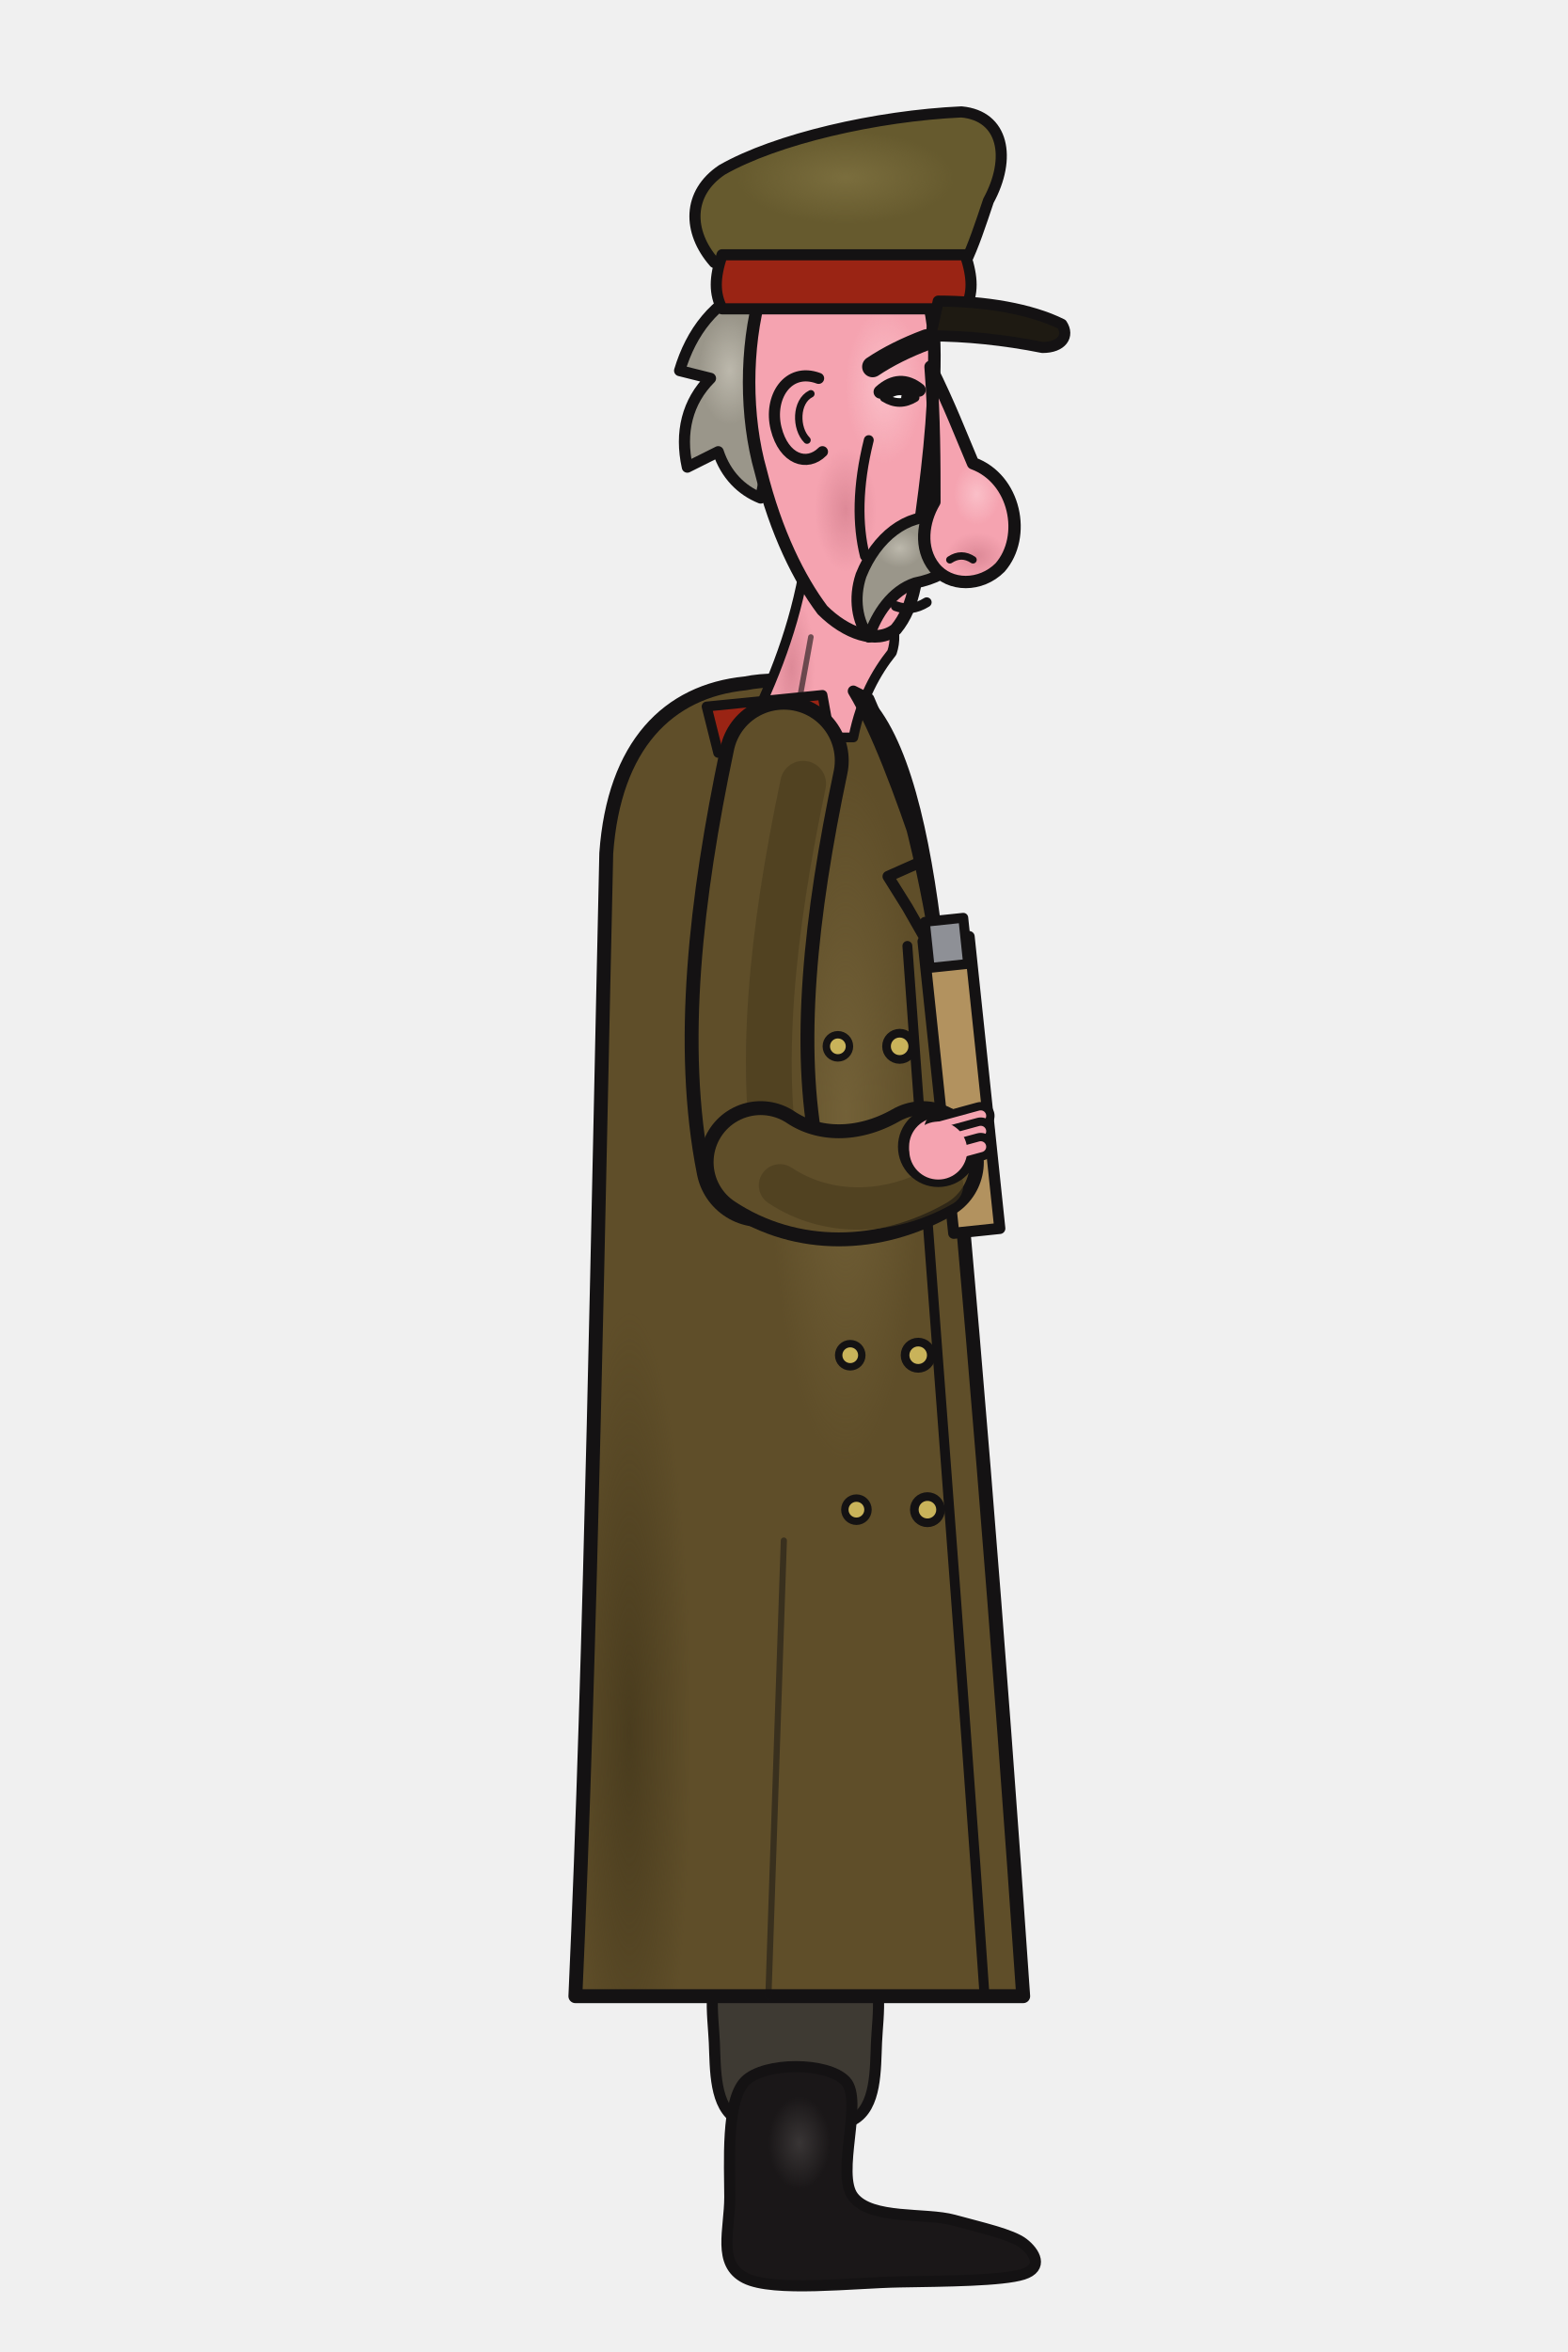
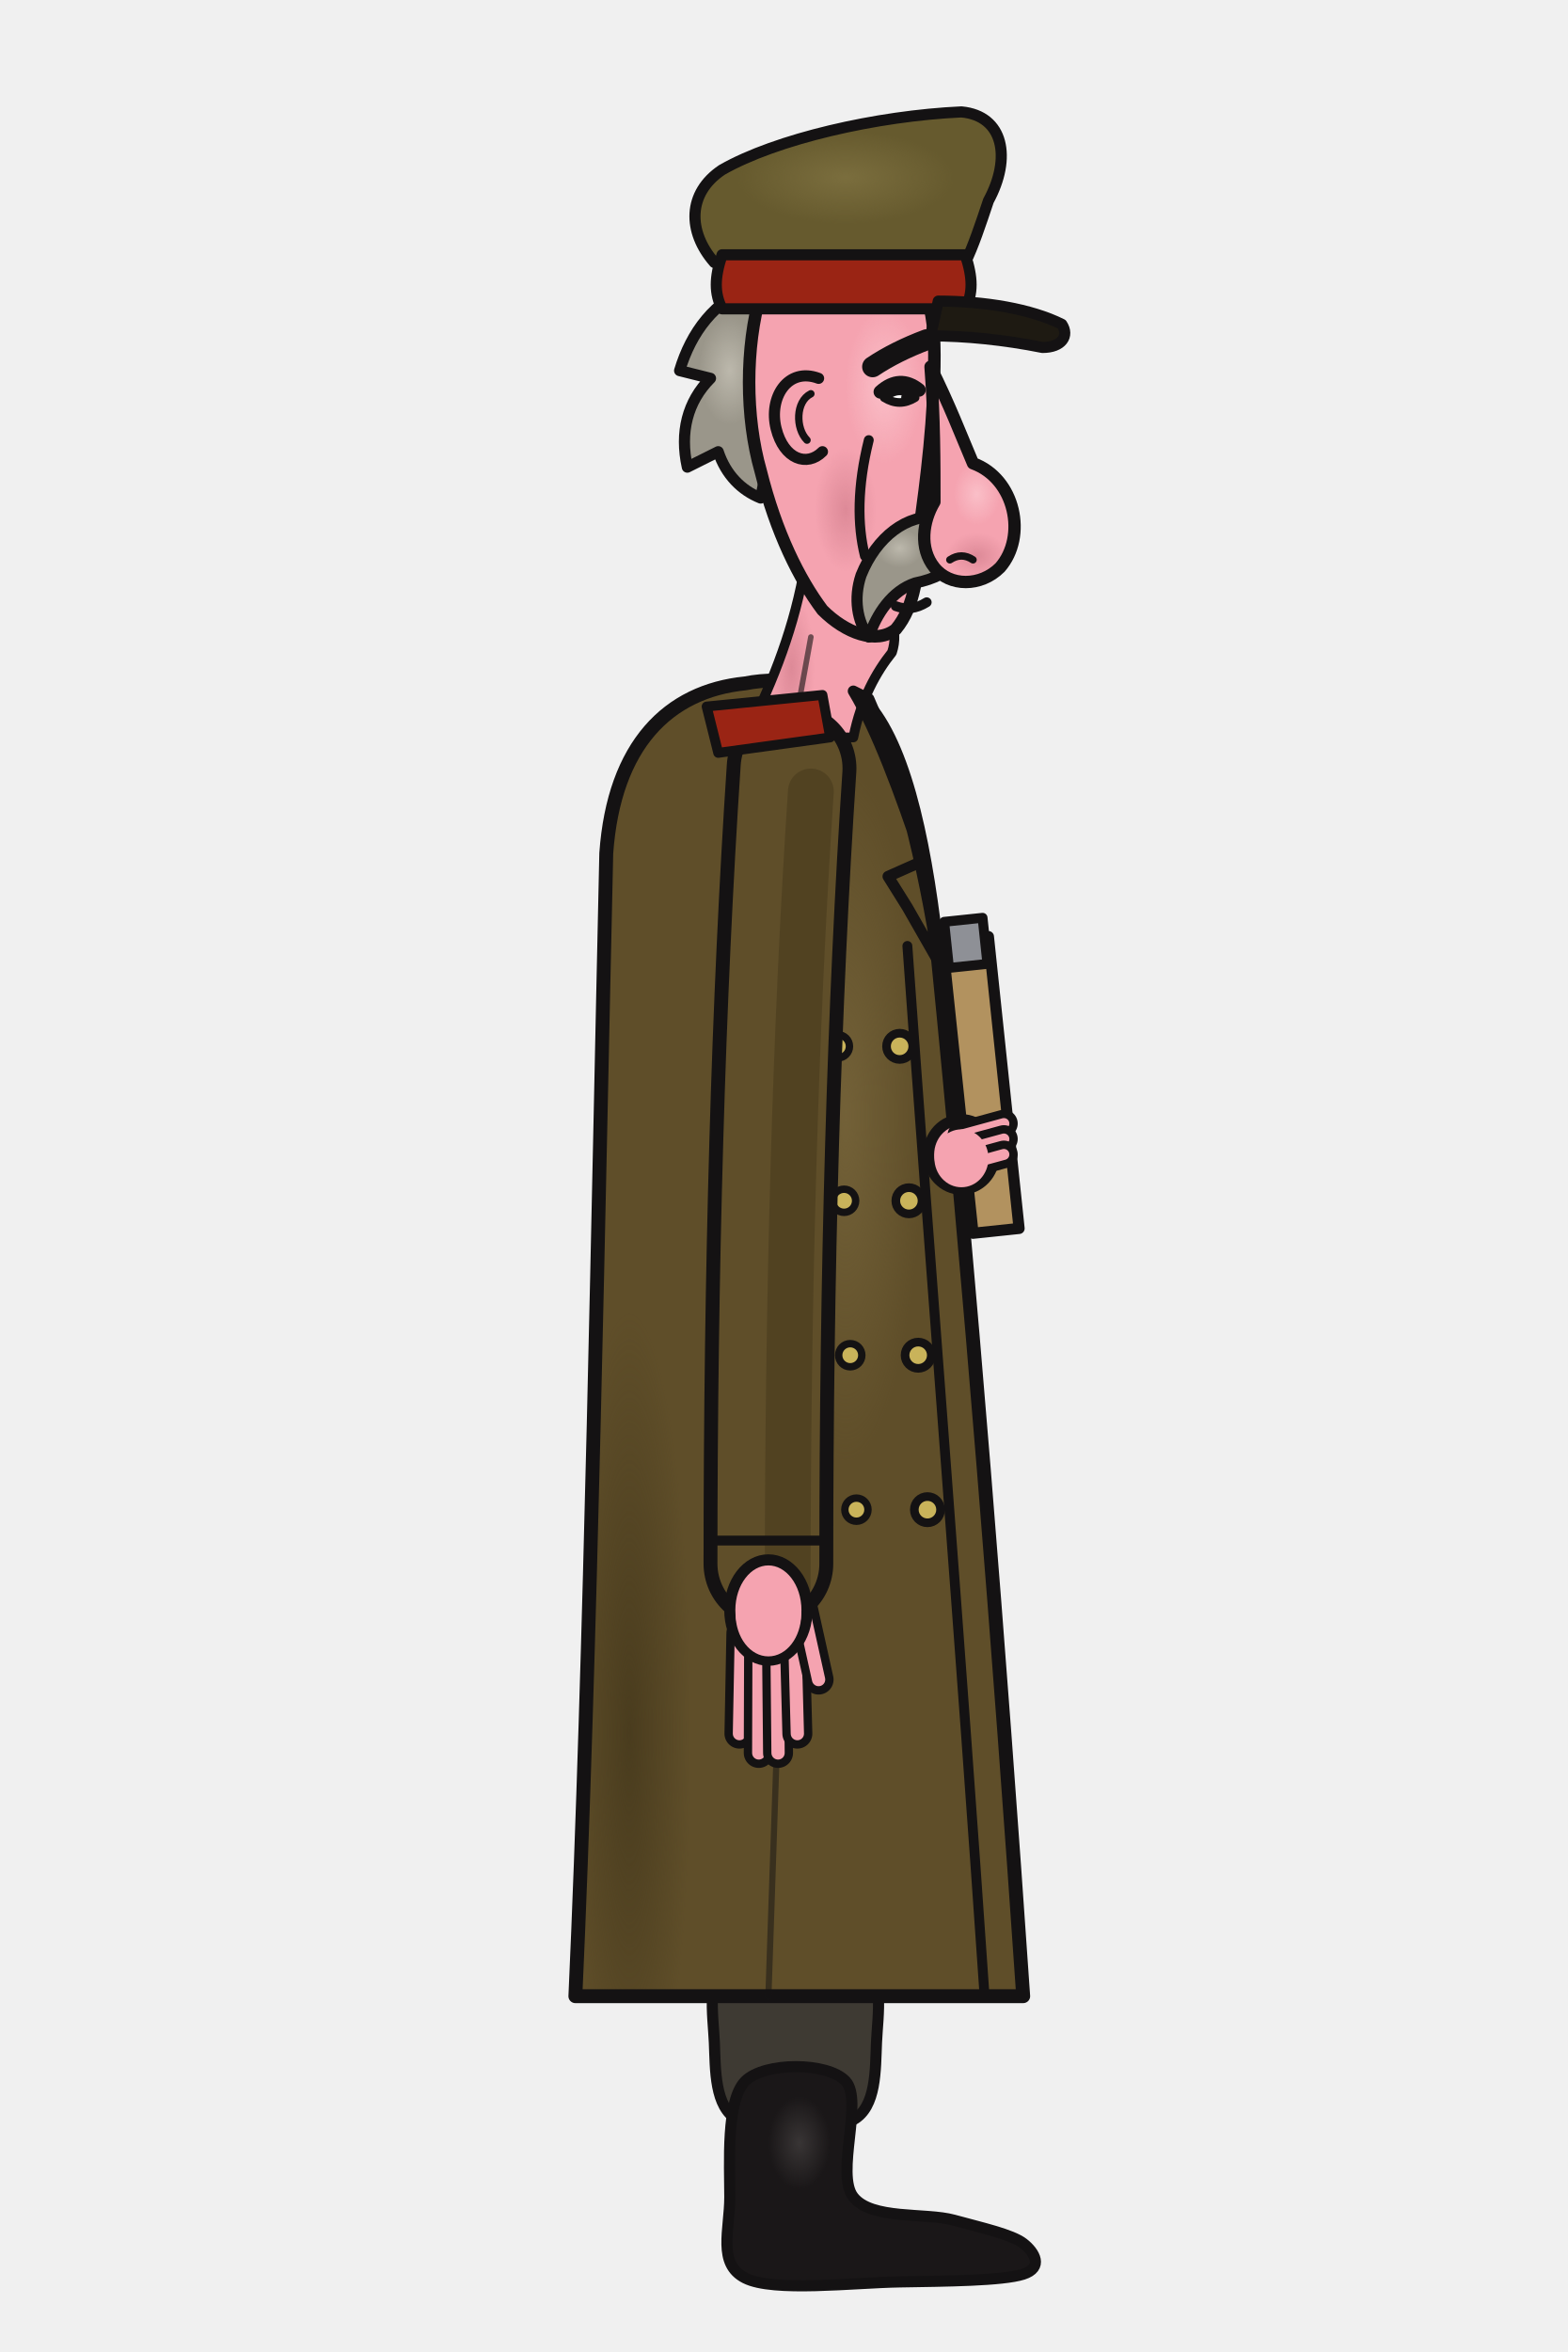
<svg xmlns="http://www.w3.org/2000/svg" width="800" height="1200" viewBox="0 0 400 600">
  <defs>
    <radialGradient id="g1">
      <stop offset="0" stop-color="#3E3A3A" stop-opacity="0.85" />
      <stop offset="0.0" stop-color="#3E3A3A" stop-opacity="0.85" />
      <stop offset="1" stop-color="#3E3A3A" stop-opacity="0" />
    </radialGradient>
    <clipPath id="s1">
      <path d="M190.0,530.0 C195.0,525.0 211.3,525.0 216.0,530.0 C220.7,535.0 213.3,554.0 218.0,560.0 C222.7,566.0 236.7,564.0 244.0,566.0 C251.3,568.0 259.0,569.7 262.0,572.0 C265.0,574.3 267.3,578.3 262.0,580.0 C256.7,581.7 242.0,581.8 230.0,582.0 C218.0,582.2 197.3,584.7 190.0,581.0 C182.7,577.3 186.0,568.5 186.0,560.0 C186.0,551.5 185.0,535.0 190.0,530.0 Z" />
    </clipPath>
    <radialGradient id="g2">
      <stop offset="0" stop-color="#76643A" stop-opacity="0.85" />
      <stop offset="0.0" stop-color="#76643A" stop-opacity="0.85" />
      <stop offset="1" stop-color="#76643A" stop-opacity="0" />
    </radialGradient>
    <clipPath id="s2">
      <path d="M190,168 C170,170 156,184 154,212 C152,300 150,420 146,508 L262,508 C256,420 248,320 240,240 C237,212 232,186 222,174 C214,168 200,166 190,168 Z" />
    </clipPath>
    <radialGradient id="g3">
      <stop offset="0" stop-color="#46391C" stop-opacity="0.85" />
      <stop offset="0.0" stop-color="#46391C" stop-opacity="0.85" />
      <stop offset="1" stop-color="#46391C" stop-opacity="0" />
    </radialGradient>
    <clipPath id="s3">
      <path d="M190,168 C170,170 156,184 154,212 C152,300 150,420 146,508 L262,508 C256,420 248,320 240,240 C237,212 232,186 222,174 C214,168 200,166 190,168 Z" />
    </clipPath>
    <radialGradient id="g4">
      <stop offset="0" stop-color="#D98593" stop-opacity="0.85" />
      <stop offset="0.0" stop-color="#D98593" stop-opacity="0.85" />
      <stop offset="1" stop-color="#D98593" stop-opacity="0" />
    </radialGradient>
    <clipPath id="s4">
      <path d="M205,140 C202,156 196,170 190,182 L218,182 C220,172 224,165 228,160 C230,154 227,149 224,145 Z" />
    </clipPath>
    <radialGradient id="g5">
      <stop offset="0" stop-color="#C2BEB2" stop-opacity="0.85" />
      <stop offset="0.0" stop-color="#C2BEB2" stop-opacity="0.85" />
      <stop offset="1" stop-color="#C2BEB2" stop-opacity="0" />
    </radialGradient>
    <clipPath id="s5">
      <path d="M182,58 C172,62 166,70 163,80 L171,82 C165,88 163,96 165,105 L173,101 C175,107 179,111 184,113 L187,98 C189,84 191,72 196,60 Z" />
    </clipPath>
    <radialGradient id="g6">
      <stop offset="0" stop-color="#FBC4CC" stop-opacity="0.85" />
      <stop offset="0.0" stop-color="#FBC4CC" stop-opacity="0.85" />
      <stop offset="1" stop-color="#FBC4CC" stop-opacity="0" />
    </radialGradient>
    <clipPath id="s6">
      <path d="M184,60 C180,74 180,92 184,106 C188,122 194,134 200,142 C206,148 214,151 219,147 C224,141 225,132 225,122 C227,108 229,92 229,76 C229,68 228,62 226,60 Z" />
    </clipPath>
    <radialGradient id="g7">
      <stop offset="0" stop-color="#D98593" stop-opacity="0.85" />
      <stop offset="0.0" stop-color="#D98593" stop-opacity="0.85" />
      <stop offset="1" stop-color="#D98593" stop-opacity="0" />
    </radialGradient>
    <clipPath id="s7">
      <path d="M184,60 C180,74 180,92 184,106 C188,122 194,134 200,142 C206,148 214,151 219,147 C224,141 225,132 225,122 C227,108 229,92 229,76 C229,68 228,62 226,60 Z" />
    </clipPath>
    <radialGradient id="g8">
      <stop offset="0" stop-color="#C2BEB2" stop-opacity="0.85" />
      <stop offset="0.0" stop-color="#C2BEB2" stop-opacity="0.85" />
      <stop offset="1" stop-color="#C2BEB2" stop-opacity="0" />
    </radialGradient>
    <clipPath id="s8">
      <path d="M230,118 C222,117 214,123 210,133 C208,139 209,145 212,149 C214,143 218,137 224,135 C229,134 233,132 235,129 Z" />
    </clipPath>
    <radialGradient id="g9">
      <stop offset="0" stop-color="#FBC4CC" stop-opacity="0.85" />
      <stop offset="0.0" stop-color="#FBC4CC" stop-opacity="0.85" />
      <stop offset="1" stop-color="#FBC4CC" stop-opacity="0" />
    </radialGradient>
    <clipPath id="s9">
      <path d="M228,79 C233,89 236,97 239,104 C250,108 253,123 246,131 C241,136 233,136 229,131 C225,126 226,119 229,114 C229,104 229,92 228,79 Z" />
    </clipPath>
    <radialGradient id="g10">
      <stop offset="0" stop-color="#D98593" stop-opacity="0.85" />
      <stop offset="0.0" stop-color="#D98593" stop-opacity="0.85" />
      <stop offset="1" stop-color="#D98593" stop-opacity="0" />
    </radialGradient>
    <clipPath id="s10">
      <path d="M228,79 C233,89 236,97 239,104 C250,108 253,123 246,131 C241,136 233,136 229,131 C225,126 226,119 229,114 C229,104 229,92 228,79 Z" />
    </clipPath>
    <radialGradient id="g11">
      <stop offset="0" stop-color="#7E7140" stop-opacity="0.85" />
      <stop offset="0.0" stop-color="#7E7140" stop-opacity="0.85" />
      <stop offset="1" stop-color="#7E7140" stop-opacity="0" />
    </radialGradient>
    <clipPath id="s11">
      <path d="M172,52 C165,44 165,34 174,28 C188,20 214,14 236,13 C247,14 249,25 243,36 C241,42 239,48 237,52 Z" />
    </clipPath>
  </defs>
  <g transform="translate(200,590) scale(0.985) translate(-200,-590)">
    <path d="M186.0,498.0 C192.3,494.3 213.7,494.3 220.0,498.0 C226.3,501.7 224.3,513.0 224.0,520.0 C223.7,527.0 224.0,536.7 218.0,540.0 C212.0,543.3 194.0,543.3 188.0,540.0 C182.0,536.7 182.3,527.0 182.0,520.0 C181.7,513.0 179.7,501.7 186.0,498.0 Z" fill="#3E3A33" stroke="#141213" stroke-width="2.88" stroke-linejoin="round" stroke-linecap="round" />
    <path d="M190.0,530.0 C195.0,525.0 211.3,525.0 216.0,530.0 C220.7,535.0 213.3,554.0 218.0,560.0 C222.7,566.0 236.7,564.0 244.0,566.0 C251.3,568.0 259.0,569.7 262.0,572.0 C265.0,574.3 267.3,578.3 262.0,580.0 C256.7,581.7 242.0,581.8 230.0,582.0 C218.0,582.2 197.3,584.7 190.0,581.0 C182.7,577.3 186.0,568.5 186.0,560.0 C186.0,551.5 185.0,535.0 190.0,530.0 Z" fill="#1A1718" />
    <g clip-path="url(#s1)">
      <ellipse cx="204" cy="546" rx="8" ry="12" fill="url(#g1)" />
    </g>
    <path d="M190.0,530.0 C195.0,525.0 211.3,525.0 216.0,530.0 C220.7,535.0 213.3,554.0 218.0,560.0 C222.7,566.0 236.7,564.0 244.0,566.0 C251.3,568.0 259.0,569.7 262.0,572.0 C265.0,574.3 267.3,578.3 262.0,580.0 C256.7,581.7 242.0,581.8 230.0,582.0 C218.0,582.2 197.3,584.7 190.0,581.0 C182.7,577.3 186.0,568.5 186.0,560.0 C186.0,551.5 185.0,535.0 190.0,530.0 Z" fill="none" stroke="#141213" stroke-width="2.88" stroke-linejoin="round" stroke-linecap="round" />
    <path d="M190,168 C170,170 156,184 154,212 C152,300 150,420 146,508 L262,508 C256,420 248,320 240,240 C237,212 232,186 222,174 C214,168 200,166 190,168 Z" fill="#5F4E29" />
    <g clip-path="url(#s2)">
      <ellipse cx="216" cy="280" rx="20" ry="90" fill="url(#g2)" />
    </g>
    <g clip-path="url(#s3)">
      <ellipse cx="160" cy="440" rx="16" ry="110" fill="url(#g3)" />
    </g>
    <path d="M190,168 C170,170 156,184 154,212 C152,300 150,420 146,508 L262,508 C256,420 248,320 240,240 C237,212 232,186 222,174 C214,168 200,166 190,168 Z" fill="none" stroke="#141213" stroke-width="3.6" stroke-linejoin="round" stroke-linecap="round" />
    <path d="M232,236 C238,320 246,420 252,508" fill="none" stroke="#141213" stroke-width="2.56" stroke-linejoin="round" stroke-linecap="round" />
    <ellipse cx="230.0" cy="262.0" rx="3.4" ry="3.4" fill="#C9B35A" stroke="#141213" stroke-width="2.24" />
    <ellipse cx="214.0" cy="262.0" rx="3.0" ry="3.0" fill="#C9B35A" stroke="#141213" stroke-width="1.92" />
    <ellipse cx="232.4" cy="302.0" rx="3.4" ry="3.4" fill="#C9B35A" stroke="#141213" stroke-width="2.24" />
    <ellipse cx="215.6" cy="302.0" rx="3.0" ry="3.0" fill="#C9B35A" stroke="#141213" stroke-width="1.92" />
    <ellipse cx="234.8" cy="342.0" rx="3.4" ry="3.4" fill="#C9B35A" stroke="#141213" stroke-width="2.24" />
    <ellipse cx="217.2" cy="342.0" rx="3.0" ry="3.0" fill="#C9B35A" stroke="#141213" stroke-width="1.92" />
    <ellipse cx="237.2" cy="382.0" rx="3.4" ry="3.4" fill="#C9B35A" stroke="#141213" stroke-width="2.24" />
    <ellipse cx="218.8" cy="382.0" rx="3.0" ry="3.0" fill="#C9B35A" stroke="#141213" stroke-width="1.92" />
    <path d="M200,390 L196,508" fill="none" stroke="#141213" stroke-width="1.6" stroke-linejoin="round" stroke-linecap="round" opacity="0.5" />
    <path d="M205,140 C202,156 196,170 190,182 L218,182 C220,172 224,165 228,160 C230,154 227,149 224,145 Z" fill="#F5A3B0" />
    <g clip-path="url(#s4)">
      <ellipse cx="202" cy="164" rx="6" ry="20" fill="url(#g4)" />
    </g>
    <path d="M205,140 C202,156 196,170 190,182 L218,182 C220,172 224,165 228,160 C230,154 227,149 224,145 Z" fill="none" stroke="#141213" stroke-width="2.52" stroke-linejoin="round" stroke-linecap="round" />
    <path d="M207,156 L203,178" fill="none" stroke="#141213" stroke-width="1.44" stroke-linejoin="round" stroke-linecap="round" opacity="0.6" />
    <path d="M218,170 C224,180 230,196 236,214 L227,218 L232,226 L240,240 C236,214 230,190 222,172 Z" fill="#5F4E29" stroke="#141213" stroke-width="2.88" stroke-linejoin="round" stroke-linecap="round" />
+     <g transform="rotate(-6 251 272)">
+       <path d="M245.0,234.0 L257.0,234.0 L257.0,310.0 L245.0,310.0 Z" fill="#B2925F" stroke="#141213" stroke-width="2.88" stroke-linejoin="round" stroke-linecap="round" />
+       <path d="M246.0,229.0 L256.0,229.0 L256.0,241.0 L246.0,241.0 Z" fill="#8E9096" stroke="#141213" stroke-width="2.56" stroke-linejoin="round" stroke-linecap="round" />
+     </g>
+     <ellipse cx="246.0" cy="290.0" rx="8.5" ry="9.0" fill="#F5A3B0" stroke="#141213" stroke-width="2.88" />
+     <path d="M246,285 L257,282" fill="none" stroke="#141213" stroke-width="7.16" stroke-linejoin="round" stroke-linecap="round" />
+     <path d="M246,285 L257,282" fill="none" stroke="#F5A3B0" stroke-width="2.84" stroke-linejoin="round" stroke-linecap="round" />
+     <path d="M246,289 L257,286" fill="none" stroke="#141213" stroke-width="7.16" stroke-linejoin="round" stroke-linecap="round" />
+     <path d="M246,289 L257,286" fill="none" stroke="#F5A3B0" stroke-width="2.84" stroke-linejoin="round" stroke-linecap="round" />
+     <path d="M246,293 L257,290" fill="none" stroke="#141213" stroke-width="7.16" stroke-linejoin="round" stroke-linecap="round" />
+     <path d="M246,293 L257,290" fill="none" stroke="#F5A3B0" stroke-width="2.84" stroke-linejoin="round" stroke-linecap="round" />
+     <ellipse cx="246.0" cy="291.0" rx="7.0" ry="7.5" fill="#F5A3B0" />
+     <path d="M202,190 C198,250 196,320 196,396" fill="none" stroke="#141213" stroke-width="33.6" stroke-linejoin="round" stroke-linecap="round" />
+     <path d="M202,190 C198,250 196,320 196,396" fill="none" stroke="#5F4E29" stroke-width="26.4" stroke-linejoin="round" stroke-linecap="round" />
+     <path d="M202,190 C198,250 196,320 196,396" fill="none" stroke="#46391C" stroke-width="11.88" stroke-linejoin="round" stroke-linecap="round" transform="translate(5,6)" opacity="0.55" />
+     <path d="M182,390 L210,390" fill="none" stroke="#141213" stroke-width="2.56" stroke-linejoin="round" stroke-linecap="round" />
+     <path d="M189.0,414.0 L188.5,440.0" fill="none" stroke="#141213" stroke-width="7.76" stroke-linejoin="round" stroke-linecap="round" />
+     <path d="M189.0,414.0 L188.5,440.0" fill="none" stroke="#F5A3B0" stroke-width="3.44" stroke-linejoin="round" stroke-linecap="round" />
+     <path d="M193.6,414.0 L193.5,445.0" fill="none" stroke="#141213" stroke-width="7.76" stroke-linejoin="round" stroke-linecap="round" />
+     <path d="M193.6,414.0 L193.5,445.0" fill="none" stroke="#F5A3B0" stroke-width="3.44" stroke-linejoin="round" stroke-linecap="round" />
+     <path d="M198.2,414.0 L198.5,445.0" fill="none" stroke="#141213" stroke-width="7.76" stroke-linejoin="round" stroke-linecap="round" />
+     <path d="M198.2,414.0 L198.5,445.0" fill="none" stroke="#F5A3B0" stroke-width="3.44" stroke-linejoin="round" stroke-linecap="round" />
+     <path d="M202.8,414.0 L203.5,440.0" fill="none" stroke="#141213" stroke-width="7.76" stroke-linejoin="round" stroke-linecap="round" />
+     <path d="M202.8,414.0 L203.5,440.0" fill="none" stroke="#F5A3B0" stroke-width="3.44" stroke-linejoin="round" stroke-linecap="round" />
+     <path d="M205.0,408.0 L209.0,426.0" fill="none" stroke="#141213" stroke-width="7.76" stroke-linejoin="round" stroke-linecap="round" />
+     <path d="M205.0,408.0 L209.0,426.0" fill="none" stroke="#F5A3B0" stroke-width="3.44" stroke-linejoin="round" stroke-linecap="round" />
+     <ellipse cx="196.0" cy="408.0" rx="10.0" ry="13.0" fill="#F5A3B0" stroke="#141213" stroke-width="2.88" />
+     <ellipse cx="196.0" cy="409.0" rx="8.5" ry="11.0" fill="#F5A3B0" />
    <path d="M180,174 L210,171 L212,182 L183,186 Z" fill="#9A2414" stroke="#141213" stroke-width="2.56" stroke-linejoin="round" stroke-linecap="round" />
-     <path d="M200,188 C192,226 188,262 194,292" fill="none" stroke="#141213" stroke-width="33.6" stroke-linejoin="round" stroke-linecap="round" />
-     <path d="M200,188 C192,226 188,262 194,292" fill="none" stroke="#5F4E29" stroke-width="26.4" stroke-linejoin="round" stroke-linecap="round" />
-     <path d="M200,188 C192,226 188,262 194,292" fill="none" stroke="#46391C" stroke-width="11.88" stroke-linejoin="round" stroke-linecap="round" transform="translate(5,6)" opacity="0.55" />
-     <g transform="rotate(-6 246 272)">
-       <path d="M240.0,234.0 L252.0,234.0 L252.0,310.0 L240.0,310.0 Z" fill="#B2925F" stroke="#141213" stroke-width="2.88" stroke-linejoin="round" stroke-linecap="round" />
-       <path d="M241.0,229.0 L251.0,229.0 L251.0,241.0 L241.0,241.0 Z" fill="#8E9096" stroke="#141213" stroke-width="2.56" stroke-linejoin="round" stroke-linecap="round" />
-     </g>
-     <path d="M194,292 C206,300 222,300 236,292" fill="none" stroke="#141213" stroke-width="31.6" stroke-linejoin="round" stroke-linecap="round" />
-     <path d="M194,292 C206,300 222,300 236,292" fill="none" stroke="#5F4E29" stroke-width="24.4" stroke-linejoin="round" stroke-linecap="round" />
-     <path d="M194,292 C206,300 222,300 236,292" fill="none" stroke="#46391C" stroke-width="10.98" stroke-linejoin="round" stroke-linecap="round" transform="translate(5,6)" opacity="0.55" />
-     <ellipse cx="240.0" cy="288.0" rx="9.0" ry="9.0" fill="#F5A3B0" stroke="#141213" stroke-width="2.88" />
-     <path d="M240,283 L251,280" fill="none" stroke="#141213" stroke-width="7.16" stroke-linejoin="round" stroke-linecap="round" />
-     <path d="M240,283 L251,280" fill="none" stroke="#F5A3B0" stroke-width="2.84" stroke-linejoin="round" stroke-linecap="round" />
-     <path d="M240,287 L251,284" fill="none" stroke="#141213" stroke-width="7.16" stroke-linejoin="round" stroke-linecap="round" />
-     <path d="M240,287 L251,284" fill="none" stroke="#F5A3B0" stroke-width="2.84" stroke-linejoin="round" stroke-linecap="round" />
-     <path d="M240,291 L251,288" fill="none" stroke="#141213" stroke-width="7.16" stroke-linejoin="round" stroke-linecap="round" />
-     <path d="M240,291 L251,288" fill="none" stroke="#F5A3B0" stroke-width="2.84" stroke-linejoin="round" stroke-linecap="round" />
-     <ellipse cx="240.0" cy="289.0" rx="7.5" ry="7.5" fill="#F5A3B0" />
    <g transform="translate(10,7)">
      <path d="M182,58 C172,62 166,70 163,80 L171,82 C165,88 163,96 165,105 L173,101 C175,107 179,111 184,113 L187,98 C189,84 191,72 196,60 Z" fill="#9A968A" />
      <g clip-path="url(#s5)">
        <ellipse cx="176" cy="80" rx="8" ry="14" fill="url(#g5)" />
      </g>
      <path d="M182,58 C172,62 166,70 163,80 L171,82 C165,88 163,96 165,105 L173,101 C175,107 179,111 184,113 L187,98 C189,84 191,72 196,60 Z" fill="none" stroke="#141213" stroke-width="2.88" stroke-linejoin="round" stroke-linecap="round" />
      <path d="M184,60 C180,74 180,92 184,106 C188,122 194,134 200,142 C206,148 214,151 219,147 C224,141 225,132 225,122 C227,108 229,92 229,76 C229,68 228,62 226,60 Z" fill="#F5A3B0" />
      <g clip-path="url(#s6)">
        <ellipse cx="216" cy="84" rx="10" ry="20" fill="url(#g6)" />
      </g>
      <g clip-path="url(#s7)">
        <ellipse cx="206" cy="116" rx="8" ry="16" fill="url(#g7)" />
      </g>
      <path d="M184,60 C180,74 180,92 184,106 C188,122 194,134 200,142 C206,148 214,151 219,147 C224,141 225,132 225,122 C227,108 229,92 229,76 C229,68 228,62 226,60 Z" fill="none" stroke="#141213" stroke-width="3.24" stroke-linejoin="round" stroke-linecap="round" />
      <path d="M199,82 C191,79 186,87 188,95 C190,103 196,105 200,101" fill="#F5A3B0" stroke="#141213" stroke-width="2.88" stroke-linejoin="round" stroke-linecap="round" />
      <path d="M197,86 C193,88 193,95 196,98" fill="none" stroke="#141213" stroke-width="1.92" stroke-linejoin="round" stroke-linecap="round" />
      <path d="M216,87 Q220,83.5 224,87 Q220,89.5 216,87 Z" fill="#FFFFFF" stroke="#141213" stroke-width="2.24" stroke-linejoin="round" stroke-linecap="round" />
      <ellipse cx="222.0" cy="87.0" rx="1.6" ry="1.6" fill="#141213" />
      <path d="M215,85.5 Q220,81 225,85" fill="none" stroke="#141213" stroke-width="3.52" stroke-linejoin="round" stroke-linecap="round" />
      <path d="M213,79 Q219,75 227,72" fill="none" stroke="#141213" stroke-width="5.44" stroke-linejoin="round" stroke-linecap="round" />
      <path d="M212,98 C209,110 209,120 211,128" fill="none" stroke="#141213" stroke-width="2.56" stroke-linejoin="round" stroke-linecap="round" />
      <path d="M219,141 Q223,142.5 227,140" fill="none" stroke="#141213" stroke-width="2.56" stroke-linejoin="round" stroke-linecap="round" />
      <path d="M230,118 C222,117 214,123 210,133 C208,139 209,145 212,149 C214,143 218,137 224,135 C229,134 233,132 235,129 Z" fill="#9A968A" />
      <g clip-path="url(#s8)">
        <ellipse cx="220" cy="126" rx="6" ry="5" fill="url(#g8)" />
      </g>
      <path d="M230,118 C222,117 214,123 210,133 C208,139 209,145 212,149 C214,143 218,137 224,135 C229,134 233,132 235,129 Z" fill="none" stroke="#141213" stroke-width="2.88" stroke-linejoin="round" stroke-linecap="round" />
      <path d="M228,79 C233,89 236,97 239,104 C250,108 253,123 246,131 C241,136 233,136 229,131 C225,126 226,119 229,114 C229,104 229,92 228,79 Z" fill="#F5A3B0" />
      <g clip-path="url(#s9)">
        <ellipse cx="240" cy="112" rx="6" ry="8" fill="url(#g9)" />
      </g>
      <g clip-path="url(#s10)">
        <ellipse cx="240" cy="128" rx="8" ry="6" fill="url(#g10)" />
      </g>
      <path d="M228,79 C233,89 236,97 239,104 C250,108 253,123 246,131 C241,136 233,136 229,131 C225,126 226,119 229,114 C229,104 229,92 228,79 Z" fill="none" stroke="#141213" stroke-width="3.2" stroke-linejoin="round" stroke-linecap="round" />
      <path d="M233,129 Q236,127 239,129" fill="none" stroke="#141213" stroke-width="1.92" stroke-linejoin="round" stroke-linecap="round" />
      <path d="M172,52 C165,44 165,34 174,28 C188,20 214,14 236,13 C247,14 249,25 243,36 C241,42 239,48 237,52 Z" fill="#665A2E" />
      <g clip-path="url(#s11)">
        <ellipse cx="206" cy="30" rx="28" ry="12" fill="url(#g11)" />
      </g>
      <path d="M172,52 C165,44 165,34 174,28 C188,20 214,14 236,13 C247,14 249,25 243,36 C241,42 239,48 237,52 Z" fill="none" stroke="#141213" stroke-width="2.88" stroke-linejoin="round" stroke-linecap="round" />
      <path d="M174,50 L237,50 C239,56 239,60 237,64 L174,64 C172,60 172,56 174,50 Z" fill="#9A2414" stroke="#141213" stroke-width="2.88" stroke-linejoin="round" stroke-linecap="round" />
      <path d="M230,62 C242,62 254,64 262,68 C264,71 262,74 257,74 C247,72 237,71 228,71 Z" fill="#1E1A12" stroke="#141213" stroke-width="2.88" stroke-linejoin="round" stroke-linecap="round" />
    </g>
  </g>
</svg>
